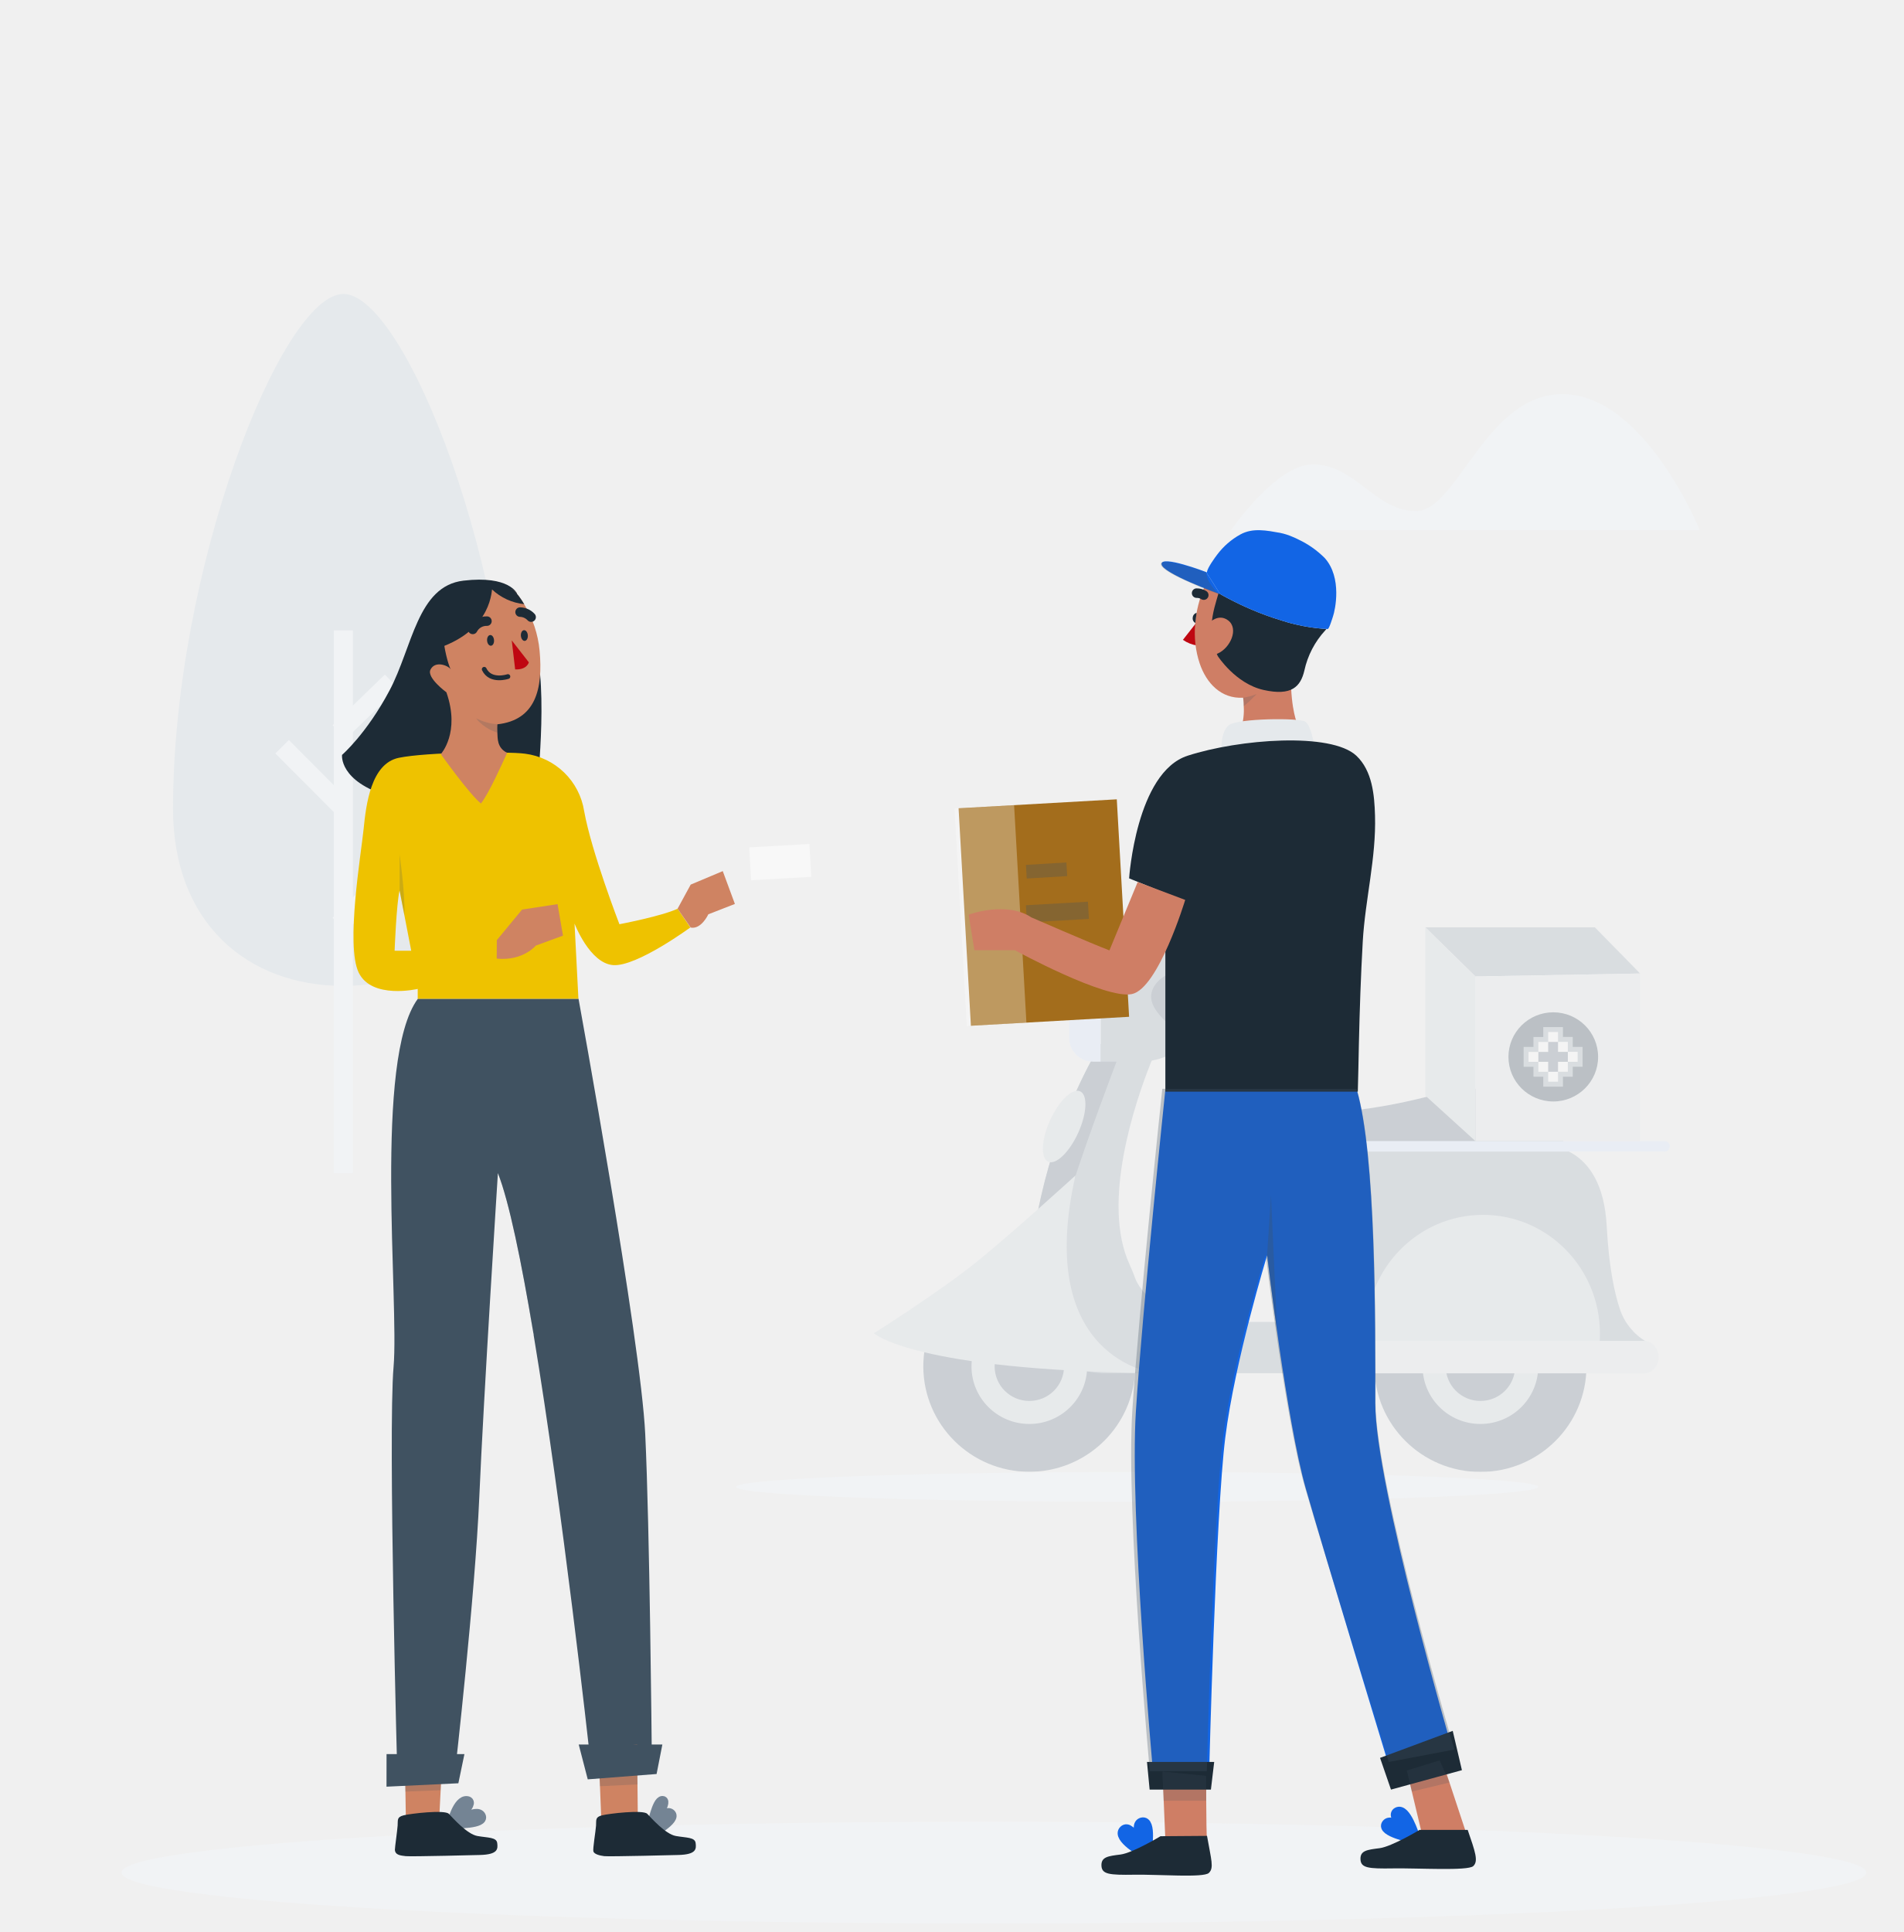
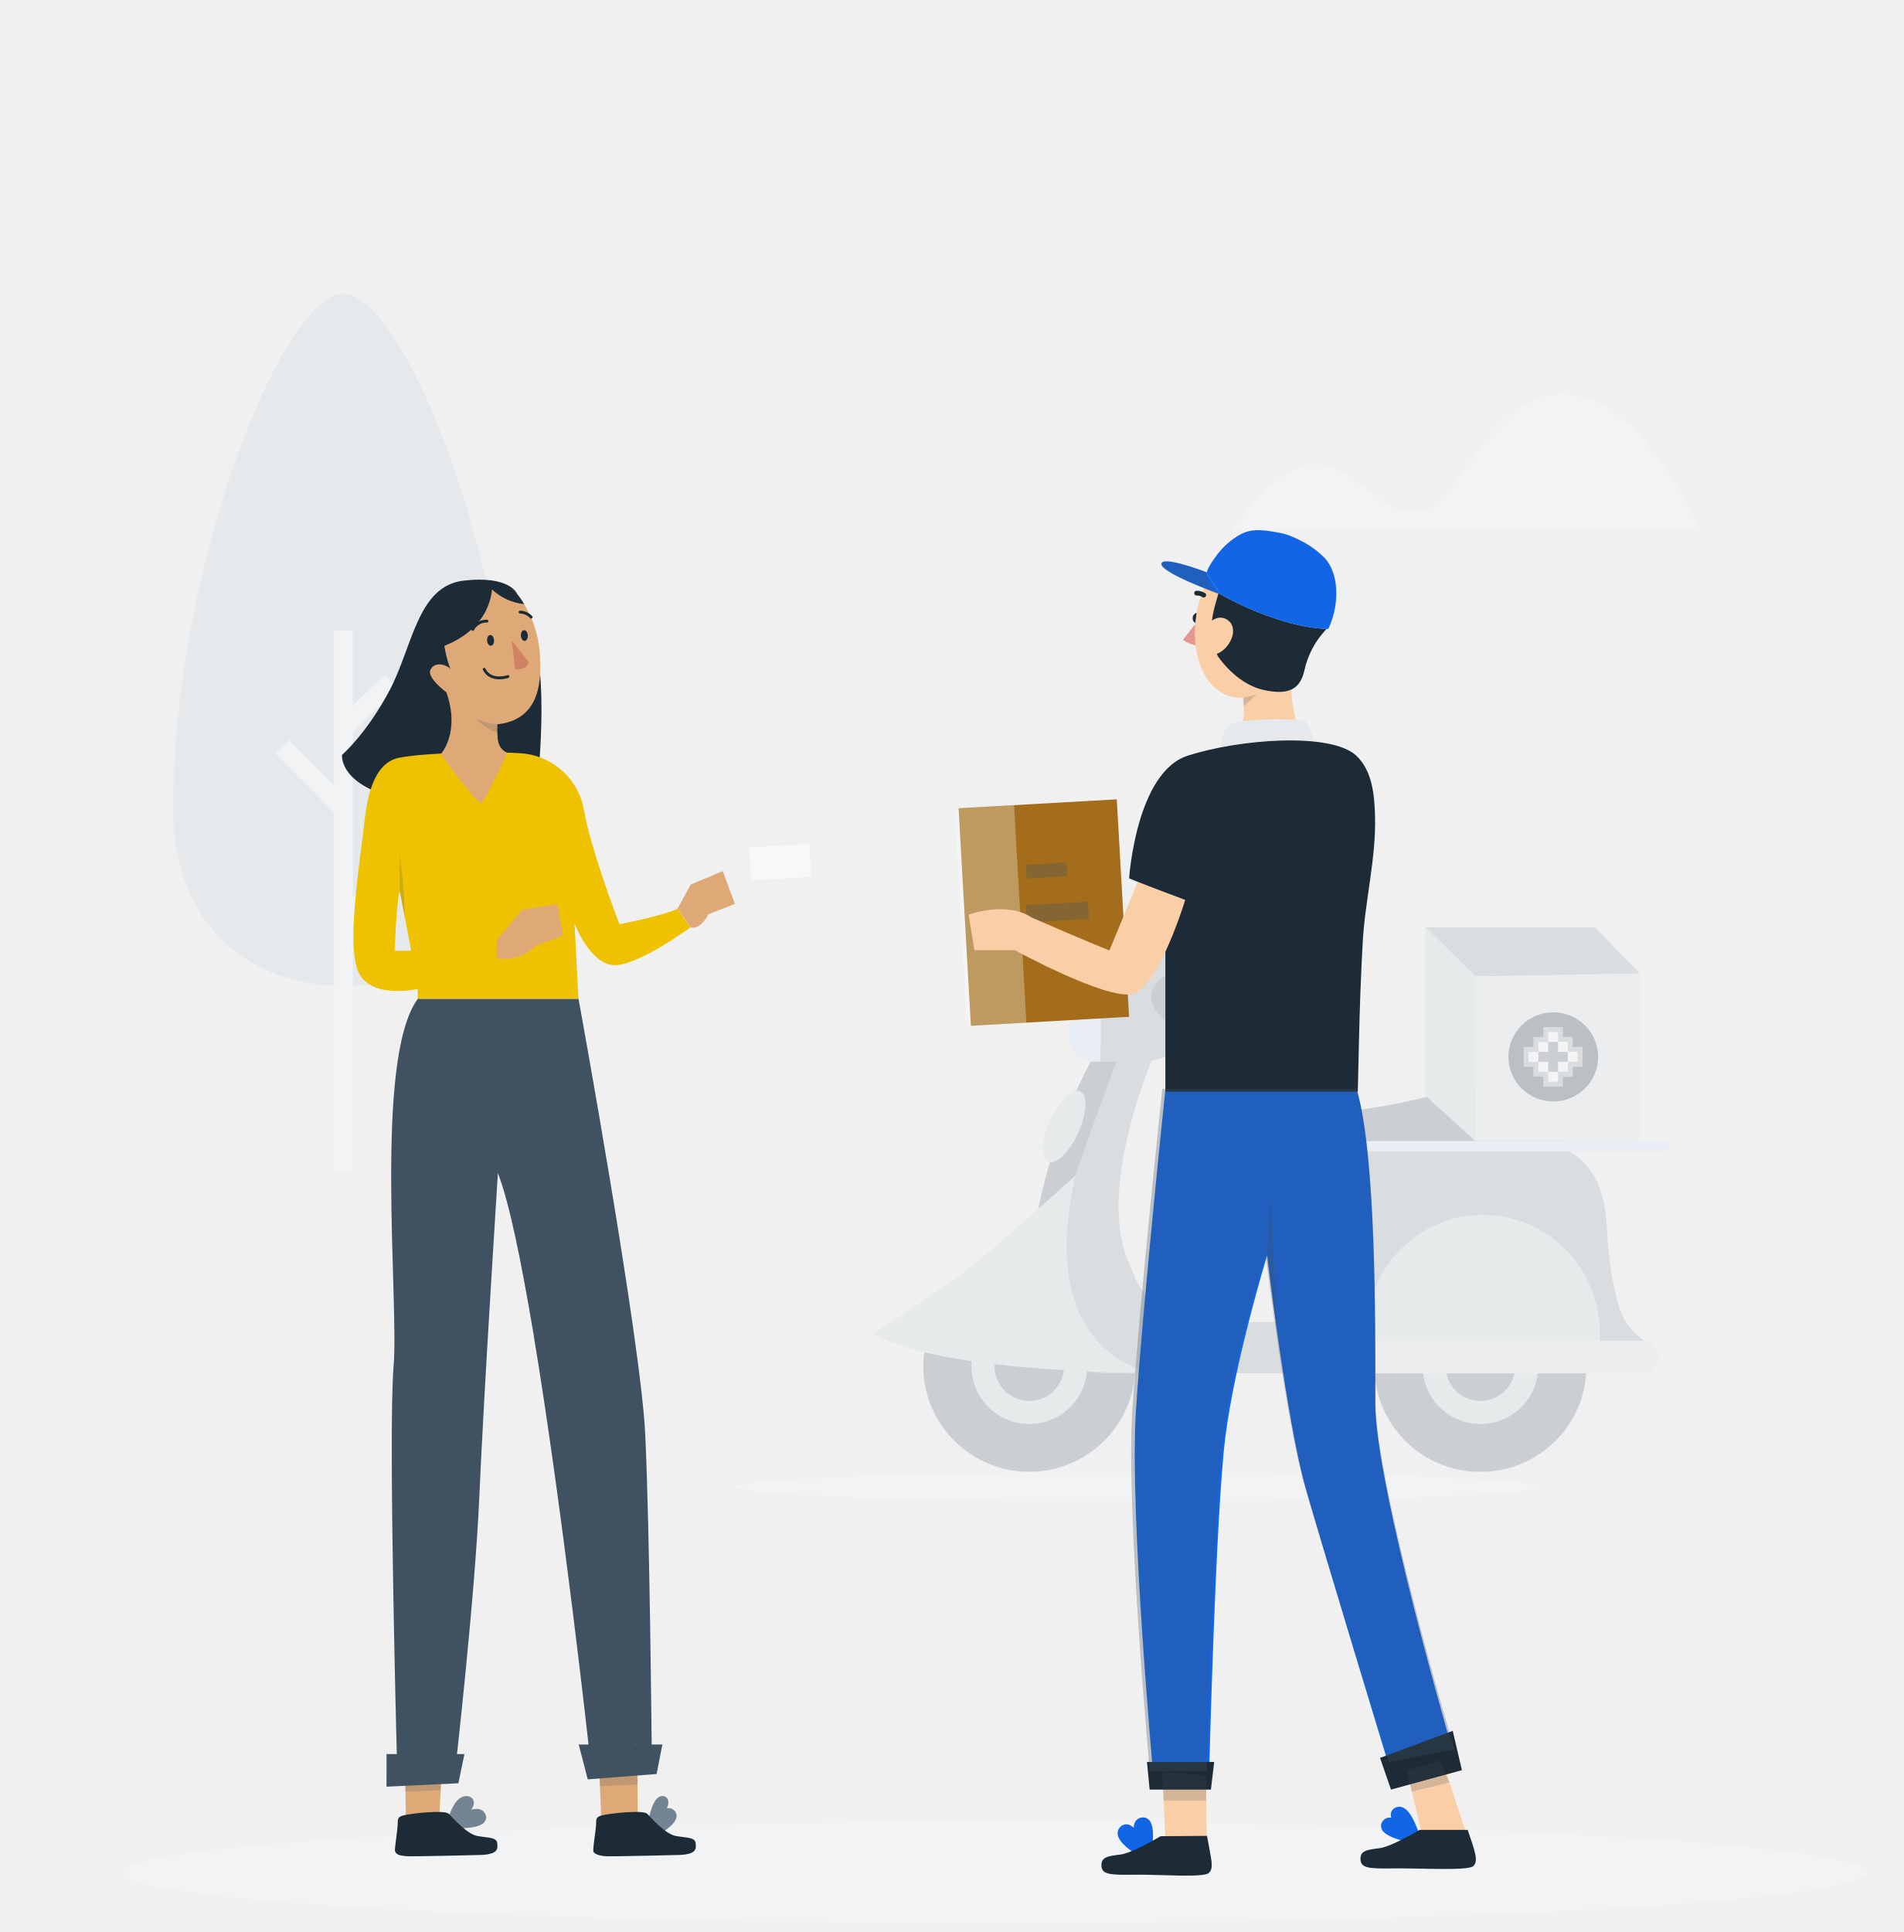
<svg xmlns="http://www.w3.org/2000/svg" width="200" height="203" viewBox="0 0 200 203" fill="none">
  <path d="M104.444 202.11C155.074 202.11 196.118 199.714 196.118 196.758C196.118 193.802 155.074 191.406 104.444 191.406C53.814 191.406 12.77 193.802 12.77 196.758C12.77 199.714 53.814 202.11 104.444 202.11Z" fill="#F1F3F5" />
  <path fill-rule="evenodd" clip-rule="evenodd" d="M53.986 84.995C53.986 96.932 46.211 103.592 36.084 103.592C25.957 103.592 18.182 96.932 18.182 84.995C18.182 59.862 29.608 30.888 36.084 30.888C42.56 30.888 53.986 59.862 53.986 84.995Z" fill="#E5E9EC" />
  <path fill-rule="evenodd" clip-rule="evenodd" d="M36.084 67.24V122.259V67.24Z" fill="#E5E9EC" />
  <path d="M36.084 67.24V122.259" stroke="#F1F3F5" stroke-width="2" stroke-linecap="square" />
  <path fill-rule="evenodd" clip-rule="evenodd" d="M36.364 96.434L42.657 90.118L36.364 96.434Z" fill="#E5E9EC" />
  <path d="M36.364 96.434L42.657 90.118" stroke="#F1F3F5" stroke-width="2" stroke-linecap="square" />
-   <path fill-rule="evenodd" clip-rule="evenodd" d="M35.525 84.363L30.35 79.17L35.525 84.363Z" fill="#E5E9EC" />
-   <path d="M35.525 84.363L30.35 79.17" stroke="#F1F3F5" stroke-width="2" stroke-linecap="square" />
-   <path fill-rule="evenodd" clip-rule="evenodd" d="M36.364 76.223L40.42 72.293L36.364 76.223Z" fill="#E5E9EC" />
-   <path d="M36.364 76.223L40.42 72.293" stroke="#F1F3F5" stroke-width="2" stroke-linecap="square" />
-   <path fill-rule="evenodd" clip-rule="evenodd" d="M178.613 55.7H129.371C129.371 55.7 134.01 48.911 137.824 48.804C142.375 48.678 144.425 53.7 148.796 53.7C153.167 53.7 156.094 41.415 164.186 41.415C172.825 41.415 178.613 55.7 178.613 55.7Z" fill="#F1F3F5" />
+   <path fill-rule="evenodd" clip-rule="evenodd" d="M35.524 84.363L30.35 79.17L35.524 84.363Z" fill="#E5E9EC" />
+   <path d="M35.524 84.363L30.35 79.17" stroke="#F1F3F5" stroke-width="2" stroke-linecap="square" />
+   <path fill-rule="evenodd" clip-rule="evenodd" d="M36.364 76.222L40.419 72.293L36.364 76.222Z" fill="#E5E9EC" />
+   <path d="M36.364 76.222L40.419 72.293" stroke="#F1F3F5" stroke-width="2" stroke-linecap="square" />
+   <path fill-rule="evenodd" clip-rule="evenodd" d="M178.613 55.7H129.371C129.371 55.7 134.01 48.911 137.823 48.804C142.375 48.678 144.425 53.7 148.796 53.7C153.167 53.7 156.094 41.415 164.186 41.415C172.824 41.415 178.613 55.7 178.613 55.7Z" fill="#F1F3F5" />
  <ellipse cx="119.497" cy="156.232" rx="42.138" ry="1.572" fill="#F1F3F5" />
  <g opacity="0.3" clip-path="url(#clip0)">
-     <path d="M97.023 143.573C97.037 149.701 102.033 154.646 108.178 154.646C113.944 154.633 118.752 150.238 119.252 144.514C119.265 144.339 119.279 144.151 119.279 143.976V143.963C119.279 143.828 119.292 143.694 119.292 143.56C119.292 137.432 114.309 132.473 108.151 132.473C101.993 132.473 97.023 137.445 97.023 143.573Z" fill="#748494" />
+     <path d="M97.023 143.573C97.037 149.701 102.033 154.646 108.178 154.646C113.945 154.633 118.752 150.238 119.252 144.514C119.265 144.339 119.279 144.151 119.279 143.976V143.963C119.279 143.828 119.292 143.694 119.292 143.56C119.292 137.432 114.309 132.473 108.151 132.473C101.993 132.473 97.023 137.445 97.023 143.573Z" fill="#748494" />
    <path d="M108.164 149.62C104.808 149.62 102.087 146.913 102.087 143.573C102.087 140.233 104.808 137.526 108.164 137.526C111.521 137.526 114.242 140.233 114.242 143.573C114.242 146.913 111.521 149.62 108.164 149.62Z" fill="#D5DCE1" />
-     <path d="M108.164 147.201C106.151 147.201 104.518 145.577 104.518 143.573C104.518 141.569 106.151 139.945 108.164 139.945C110.178 139.945 111.811 141.569 111.811 143.573C111.811 145.577 110.178 147.201 108.164 147.201Z" fill="#748494" />
-     <path d="M137.429 122.516L164.263 123.053V119.116C164.02 115.944 160.752 114.843 157.781 114.493C155.458 114.224 153.108 114.412 150.853 115.004C145.154 116.509 141.535 116.791 139.752 116.818C138.942 116.831 138.253 117.409 138.104 118.202C138.023 118.645 137.942 119.143 137.861 119.626C137.807 120.003 137.74 120.379 137.699 120.728C137.524 121.736 137.429 122.516 137.429 122.516Z" fill="#748494" />
-     <path d="M116.024 144.285H171.758C172.636 144.299 173.433 143.775 173.784 142.982C174.202 141.987 173.622 141.342 172.987 140.966C171.704 140.214 170.732 139.031 170.245 137.62C169.651 135.873 169.071 133.145 168.841 128.872C168.611 124.451 167.004 122.274 165.262 121.212C163.02 119.841 160.563 120.366 160.563 120.366L137.969 120.54C137.564 120.728 137.2 120.957 136.862 121.252C134.85 123.12 137.78 125.553 137.78 125.553C144.087 132.178 139.306 138.897 139.306 138.897H127.746C125.586 138.91 123.479 138.265 121.696 137.056C120.13 135.981 119.535 134.946 119.292 134.314C119.117 133.831 118.928 133.347 118.712 132.89C115.673 126.346 119.333 115.689 120.913 111.711C121.318 110.73 121.588 110.153 121.588 110.153L117.969 109.884L115.673 109.709H115.646C110.595 118.377 108.718 127.3 108.084 133.898C108.03 134.516 107.975 135.121 107.935 135.698C107.651 140.146 111.028 143.976 115.498 144.258C115.673 144.285 115.849 144.285 116.024 144.285Z" fill="#A5B2BD" />
+     <path d="M108.165 147.201C106.151 147.201 104.518 145.577 104.518 143.573C104.518 141.569 106.151 139.945 108.165 139.945C110.178 139.945 111.811 141.569 111.811 143.573C111.811 145.577 110.178 147.201 108.165 147.201Z" fill="#748494" />
+     <path d="M137.429 122.516L164.263 123.053V119.116C164.02 115.944 160.752 114.842 157.781 114.493C155.458 114.224 153.108 114.412 150.853 115.004C145.154 116.509 141.534 116.791 139.752 116.818C138.942 116.831 138.253 117.409 138.104 118.202C138.023 118.645 137.942 119.143 137.861 119.626C137.807 120.003 137.74 120.379 137.699 120.728C137.524 121.736 137.429 122.516 137.429 122.516Z" fill="#748494" />
+     <path d="M116.024 144.285H171.758C172.636 144.299 173.432 143.775 173.784 142.982C174.202 141.987 173.622 141.342 172.987 140.966C171.704 140.214 170.732 139.031 170.245 137.62C169.651 135.873 169.07 133.145 168.841 128.872C168.611 124.451 167.004 122.274 165.262 121.212C163.02 119.841 160.563 120.366 160.563 120.366L137.969 120.54C137.564 120.728 137.199 120.957 136.862 121.252C134.85 123.12 137.78 125.553 137.78 125.553C144.087 132.178 139.306 138.897 139.306 138.897H127.746C125.585 138.91 123.479 138.265 121.696 137.056C120.13 135.981 119.535 134.946 119.292 134.314C119.117 133.83 118.928 133.347 118.712 132.89C115.673 126.345 119.333 115.689 120.913 111.711C121.318 110.73 121.588 110.153 121.588 110.153L117.969 109.884L115.673 109.709H115.646C110.595 118.377 108.718 127.3 108.083 133.898C108.029 134.516 107.975 135.121 107.935 135.698C107.651 140.146 111.027 143.976 115.498 144.258C115.673 144.285 115.849 144.285 116.024 144.285Z" fill="#A5B2BD" />
    <path d="M174.918 119.895H136.632C136.322 119.895 136.079 120.137 136.079 120.446C136.079 120.755 136.322 120.997 136.632 120.997H174.918C175.229 120.997 175.472 120.755 175.472 120.446C175.472 120.137 175.229 119.895 174.918 119.895Z" fill="#DBE9FF" />
    <path d="M108.083 133.898C109.366 135.282 110.312 135.833 110.271 134.368C110.136 129.933 117.969 109.884 117.969 109.884L115.646 109.709C110.582 118.377 108.705 127.286 108.083 133.898Z" fill="#748494" />
-     <path d="M121.399 144.285C121.399 144.285 108.61 142.901 113.013 123.51C113.013 123.51 106.693 129.275 102.763 132.473C98.833 135.672 91.824 140.093 91.824 140.093C91.824 140.093 96.01 143.99 121.399 144.285Z" fill="#D5DCE1" />
+     <path d="M121.399 144.285C121.399 144.285 108.61 142.901 113.013 123.51C113.013 123.51 106.692 129.275 102.763 132.473C98.833 135.671 91.824 140.093 91.824 140.093C91.824 140.093 96.01 143.99 121.399 144.285Z" fill="#D5DCE1" />
    <path d="M155.566 154.66C149.413 154.66 144.424 149.696 144.424 143.573C144.424 137.45 149.413 132.487 155.566 132.487C161.719 132.487 166.707 137.45 166.707 143.573C166.707 149.696 161.719 154.66 155.566 154.66Z" fill="#748494" />
    <path d="M155.566 149.62C152.21 149.62 149.489 146.913 149.489 143.573C149.489 140.233 152.21 137.526 155.566 137.526C158.922 137.526 161.643 140.233 161.643 143.573C161.643 146.913 158.922 149.62 155.566 149.62Z" fill="#D5DCE1" />
    <path d="M155.566 147.201C153.552 147.201 151.92 145.577 151.92 143.573C151.92 141.569 153.552 139.945 155.566 139.945C157.58 139.945 159.212 141.569 159.212 143.573C159.212 145.577 157.58 147.201 155.566 147.201Z" fill="#748494" />
    <path d="M143.547 140.132C143.547 133.238 149.043 127.648 155.836 127.648C162.629 127.648 168.125 133.238 168.125 140.132C168.125 140.427 168.112 140.71 168.098 140.992H143.574C143.56 140.723 143.547 140.427 143.547 140.132Z" fill="#D5DCE1" />
    <path d="M172.784 140.885H141.197C140.36 140.885 139.684 141.651 139.684 142.592C139.684 143.533 140.36 144.299 141.197 144.299H172.784C173.622 144.299 174.297 143.533 174.297 142.592C174.297 141.651 173.622 140.885 172.784 140.885Z" fill="#E5E9EC" />
    <path d="M110.142 122.063C109.326 121.696 109.417 119.743 110.345 117.701C111.273 115.659 112.687 114.301 113.502 114.668C114.318 115.034 114.226 116.988 113.298 119.03C112.37 121.072 110.957 122.43 110.142 122.063Z" fill="#D5DCE1" />
    <path d="M115.66 111.55H119.778C123.398 111.55 126.328 108.863 126.328 105.53V104.979C126.328 101.66 123.398 98.959 119.778 98.959L115.66 99.335V111.55Z" fill="#A5B2BD" />
    <path d="M122.452 102.52C122.452 102.52 119.995 103.837 121.399 106.041C121.399 106.041 123.141 108.876 125.869 108.607L126.868 102.506C126.868 102.52 123.6 102.211 122.452 102.52Z" fill="#748494" />
    <path d="M115.66 99.335H114.863C113.472 99.335 112.351 100.45 112.351 101.834V109.051C112.351 110.435 113.472 111.55 114.863 111.55H115.66V99.335Z" fill="#DBE9FF" />
-     <path d="M127.152 108.997C125.638 108.997 124.411 107.517 124.411 105.691C124.411 103.865 125.638 102.385 127.152 102.385C128.666 102.385 129.893 103.865 129.893 105.691C129.893 107.517 128.666 108.997 127.152 108.997Z" fill="#D5DCE1" />
+     <path d="M127.152 108.997C125.638 108.997 124.411 107.517 124.411 105.691C124.411 103.865 125.638 102.385 127.152 102.385C128.666 102.385 129.894 103.865 129.894 105.691C129.894 107.517 128.666 108.997 127.152 108.997Z" fill="#D5DCE1" />
    <path d="M149.772 97.427L155.039 102.6L172.352 102.291L167.585 97.427H149.772Z" fill="#A5B2BD" />
    <path d="M149.772 115.111V97.427L155.039 102.6V119.895L149.772 115.111Z" fill="#D5DCE1" />
    <path d="M172.352 102.291V119.895H155.039V102.6L172.352 102.291Z" fill="#E5E9EC" />
    <g clip-path="url(#clip1)">
      <path d="M167.933 111.05C167.933 108.463 165.824 106.365 163.222 106.365C160.62 106.365 158.51 108.463 158.51 111.05C158.51 113.638 160.62 115.735 163.222 115.735C165.824 115.735 167.933 113.638 167.933 111.05Z" fill="#405261" />
-       <path fill-rule="evenodd" clip-rule="evenodd" d="M162.171 107.924L162.171 108.96L161.138 108.96L161.138 110.005L160.105 110.005L160.105 112.091L161.138 112.091L161.138 113.132L162.171 113.132L162.171 114.177L164.237 114.177L164.237 113.132L165.269 113.132L165.269 112.086L166.302 112.086L166.302 110.001L165.269 110.001L165.269 108.955L164.237 108.955L164.237 107.919L162.171 107.919L162.171 107.924Z" fill="#A5B2BD" />
+       <path fill-rule="evenodd" clip-rule="evenodd" d="M162.171 107.924L162.171 108.96L161.138 108.96L161.138 110.005L160.105 110.005L160.105 112.091L161.138 112.091L161.138 113.132L162.171 113.132L162.171 114.177L164.237 114.177L164.237 113.132L165.269 113.132L165.269 112.086L166.302 112.086L166.302 110L165.269 110L165.269 108.955L164.237 108.955L164.237 107.919L162.171 107.919L162.171 107.924Z" fill="#A5B2BD" />
      <path fill-rule="evenodd" clip-rule="evenodd" d="M162.687 108.437L162.687 109.482L161.654 109.482L161.654 110.528L160.621 110.528L160.621 111.568L161.654 111.568L161.654 112.613L162.687 112.613L162.687 113.654L163.72 113.654L163.72 112.609L164.753 112.609L164.753 111.564L165.781 111.564L165.781 110.519L164.753 110.519L164.753 109.473L163.72 109.473L163.72 108.437L162.687 108.437Z" fill="white" />
      <path fill-rule="evenodd" clip-rule="evenodd" d="M162.687 109.482L162.687 110.528L161.654 110.528L161.654 111.568L162.687 111.568L162.687 112.613L163.72 112.613L163.72 111.568L164.753 111.568L164.753 110.523L163.72 110.523L163.72 109.478L162.687 109.478L162.687 109.482Z" fill="#748494" />
    </g>
  </g>
-   <path d="M54.325 62.363C54.325 62.363 53.539 60.44 48.696 61.011C43.853 61.581 43.352 67.992 40.933 72.549C38.513 77.107 35.943 79.319 35.943 79.319C35.943 79.319 35.589 82.097 40.859 83.665C46.13 85.233 56.459 82.614 56.459 82.614C56.459 82.614 57.795 70.48 55.812 66.778C53.828 63.076 54.325 62.363 54.325 62.363Z" fill="#1D2B36" />
-   <path d="M68.483 183.564L61.921 183.972C61.921 183.972 59.139 158.686 56.076 140.276C56.076 140.215 56.076 140.146 56.048 140.076C54.793 132.562 53.494 126.228 52.321 123.259C52.321 123.259 50.814 146.83 50.366 157.293C49.918 167.757 47.828 186.065 47.828 186.065L41.764 186.965C41.764 186.965 40.762 150.52 41.356 143.636C41.951 136.753 39.242 111.256 43.91 104.942H60.793C60.793 104.942 67.33 140.761 67.803 150.691C68.275 160.621 68.483 183.564 68.483 183.564Z" fill="#405261" />
-   <path d="M46.403 186.147L46.305 188.102L46.077 192.627L42.68 193.132L42.603 188.248L42.574 186.371L46.403 186.147Z" fill="#CF8362" />
-   <path d="M67.025 191.104L63.224 192.163C63.224 192.163 63.135 189.878 63.045 187.682C62.988 186.269 62.931 184.892 62.895 184.188C62.895 183.915 62.87 183.748 62.862 183.711L66.96 183.304V184.591L66.988 187.499L67.025 191.104Z" fill="#CF8362" />
-   <path d="M47.446 191.625C47.446 191.625 48.077 189.096 49.075 189.222C50.073 189.348 47.446 191.625 47.446 191.625Z" stroke="#748494" stroke-miterlimit="10" />
+   <path d="M54.325 62.363C54.325 62.363 53.539 60.44 48.696 61.011C43.853 61.581 43.352 67.992 40.933 72.549C38.513 77.107 35.943 79.319 35.943 79.319C35.943 79.319 35.589 82.097 40.859 83.665C46.13 85.233 56.459 82.614 56.459 82.614C56.459 82.614 57.795 70.48 55.812 66.778C53.828 63.075 54.325 62.363 54.325 62.363Z" fill="#1D2B36" />
+   <path d="M68.483 183.564L61.921 183.972C61.921 183.972 59.139 158.686 56.076 140.276C56.076 140.215 56.076 140.146 56.048 140.076C54.793 132.562 53.494 126.228 52.321 123.259C52.321 123.259 50.814 146.83 50.366 157.293C49.918 167.757 47.828 186.065 47.828 186.065L41.764 186.965C41.764 186.965 40.762 150.52 41.356 143.636C41.951 136.753 39.242 111.256 43.91 104.942H60.793C60.793 104.942 67.33 140.761 67.802 150.691C68.275 160.621 68.483 183.564 68.483 183.564Z" fill="#405261" />
+   <path d="M46.403 186.147L46.305 188.102L46.077 192.627L42.68 193.132L42.603 188.248L42.574 186.371L46.403 186.147Z" fill="#DFA977" />
+   <path d="M67.025 191.104L63.224 192.163C63.224 192.163 63.135 189.878 63.045 187.682C62.988 186.269 62.931 184.892 62.895 184.187C62.895 183.915 62.87 183.748 62.862 183.711L66.959 183.304V184.591L66.988 187.499L67.025 191.104Z" fill="#DFA977" />
+   <path d="M47.445 191.625C47.445 191.625 48.077 189.096 49.075 189.222C50.072 189.348 47.445 191.625 47.445 191.625Z" stroke="#748494" stroke-miterlimit="10" />
  <path d="M47.731 191.625C47.731 191.625 50.105 189.951 50.545 190.81C50.985 191.67 47.731 191.625 47.731 191.625Z" stroke="#748494" stroke-miterlimit="10" />
  <path d="M68.483 191.882C68.483 191.882 69.012 189.206 69.611 189.206C70.21 189.206 68.483 191.882 68.483 191.882Z" stroke="#748494" stroke-miterlimit="10" />
-   <path d="M68.356 192.712C68.356 192.712 69.749 189.971 70.479 190.562C71.208 191.152 68.356 192.712 68.356 192.712Z" stroke="#748494" stroke-miterlimit="10" />
+   <path d="M68.356 192.712C68.356 192.712 69.749 189.971 70.478 190.562C71.208 191.152 68.356 192.712 68.356 192.712Z" stroke="#748494" stroke-miterlimit="10" />
  <path d="M50.411 194.908C50.411 194.908 43.169 195.095 42.643 195.03C42.118 194.965 41.535 194.936 41.495 194.366C41.495 194.089 41.743 192.407 41.784 191.82C41.825 191.234 41.678 190.928 42.415 190.741C43.153 190.554 46.733 190.138 47.164 190.582C47.596 191.026 49.071 192.716 50.162 192.912C51.254 193.107 52.17 193.03 52.248 193.649C52.325 194.268 52.349 194.863 50.411 194.908Z" fill="#1D2B36" />
-   <path d="M71.261 194.908C71.261 194.908 64.023 195.095 63.493 195.03C62.964 194.965 62.443 194.806 62.357 194.541C62.271 194.276 62.597 192.407 62.634 191.82C62.671 191.234 62.528 190.928 63.265 190.741C64.002 190.554 67.583 190.138 68.014 190.582C68.446 191.026 69.921 192.716 71.016 192.912C72.112 193.107 73.02 193.03 73.098 193.649C73.175 194.268 73.199 194.863 71.261 194.908Z" fill="#1D2B36" />
+   <path d="M71.261 194.908C71.261 194.908 64.023 195.095 63.493 195.03C62.964 194.965 62.442 194.806 62.357 194.541C62.271 194.276 62.597 192.407 62.634 191.82C62.67 191.234 62.528 190.928 63.265 190.741C64.002 190.554 67.583 190.138 68.014 190.582C68.446 191.026 69.921 192.716 71.016 192.912C72.112 193.107 73.02 193.03 73.097 193.649C73.175 194.268 73.199 194.863 71.261 194.908Z" fill="#1D2B36" />
  <path opacity="0.3" d="M56.048 140.072C54.793 132.558 53.494 126.224 52.321 123.255L53.099 118.986C53.099 118.986 55.115 134.219 56.048 140.072Z" fill="#405261" />
-   <path opacity="0.2" d="M46.395 186.147L46.297 188.102C45.344 188.138 43.446 188.208 42.594 188.248L42.566 186.371L46.395 186.147Z" fill="#405261" />
+   <path opacity="0.2" d="M46.395 186.147L46.297 188.102C45.344 188.138 43.446 188.208 42.595 188.248L42.566 186.371L46.395 186.147Z" fill="#405261" />
  <path opacity="0.2" d="M66.996 187.495L63.045 187.682C62.988 186.269 62.931 184.892 62.895 184.188L66.968 184.595L66.996 187.495Z" fill="#405261" />
  <path d="M69.603 183.3L68.996 186.399L61.762 186.961L60.813 183.3H69.603Z" fill="#405261" />
  <path d="M48.802 184.31L48.166 187.373L40.615 187.731L40.619 184.31H48.802Z" fill="#405261" />
  <path d="M71.2 95.481C69.57 96.259 65.09 97.11 65.09 97.11C65.09 97.11 62.157 89.53 61.383 85.221C61.141 83.68 60.405 82.26 59.286 81.173C58.168 80.086 56.727 79.391 55.18 79.193C53.201 78.936 44.843 79.022 41.91 79.624C38.978 80.227 38.468 84.532 38.208 87.119C37.947 89.705 36.314 99.338 37.691 102.189C39.067 105.04 43.894 103.908 43.894 103.908V104.942H60.781L60.373 97.041C60.373 97.041 61.97 101.236 64.446 101.407C66.923 101.578 72.544 97.448 72.544 97.448L71.2 95.481ZM41.466 99.9C41.466 99.9 41.654 94.98 41.988 93.562L42.497 96.189L43.214 99.9H41.466Z" fill="#EEC200" />
-   <path d="M52.207 98.784L54.862 95.57L58.589 95L59.16 98.311L56.309 99.354C56.309 99.354 54.936 101.008 52.195 100.723L52.207 98.784Z" fill="#CF8362" />
-   <path d="M71.2 95.481L72.58 92.947L75.949 91.53L77.224 94.98L74.433 96.067C74.433 96.067 73.704 97.672 72.58 97.464L71.2 95.481Z" fill="#CF8362" />
-   <path d="M52.264 76.105C52.246 76.398 52.246 76.692 52.264 76.985C52.305 77.543 52.199 78.565 53.294 79.103C52.728 80.325 51.364 83.388 50.537 84.427C49.278 83.396 46.321 79.237 46.321 79.237C46.321 79.237 48.399 76.985 46.908 72.741C46.908 72.741 44.814 71.209 45.234 70.366C45.715 69.385 47.079 69.914 47.368 70.33C47.063 69.882 45.641 64.966 47.368 63.157C48.443 62.029 49.519 62.017 51.523 61.935H51.69C52.973 61.89 53.926 61.935 53.926 61.935C54.361 62.404 54.745 62.919 55.07 63.471C55.979 64.954 56.536 66.626 56.7 68.358C57.078 72.395 56.284 75.665 52.264 76.105Z" fill="#CF8362" />
-   <path d="M53.372 71.087C53.372 71.087 51.547 71.706 50.883 70.322" stroke="#1D2B36" stroke-width="0.5" stroke-linecap="round" stroke-linejoin="round" />
-   <path d="M51.168 65.263C50.863 65.254 50.562 65.331 50.298 65.485C50.034 65.639 49.819 65.864 49.678 66.134" stroke="#1D2B36" stroke-linecap="round" stroke-linejoin="round" />
-   <path d="M55.812 64.843C55.664 64.681 55.485 64.551 55.285 64.46C55.086 64.369 54.87 64.319 54.651 64.314" stroke="#1D2B36" stroke-linecap="round" stroke-linejoin="round" />
-   <path d="M54.133 70.338L53.775 67.287L55.571 69.592C55.571 69.592 55.396 70.387 54.133 70.338Z" fill="#BF0711" />
-   <path d="M51.185 67.311C51.205 67.621 51.388 67.861 51.592 67.849C51.795 67.837 51.938 67.572 51.914 67.259C51.889 66.945 51.714 66.709 51.506 66.725C51.299 66.741 51.16 67.014 51.185 67.311Z" fill="#1D2B36" />
+   <path d="M52.207 98.784L54.862 95.57L58.589 95L59.16 98.311L56.309 99.354C56.309 99.354 54.936 101.008 52.195 100.723L52.207 98.784Z" fill="#DFA977" />
+   <path d="M71.2 95.481L72.58 92.947L75.949 91.53L77.224 94.98L74.433 96.067C74.433 96.067 73.704 97.672 72.58 97.464L71.2 95.481Z" fill="#DFA977" />
+   <path d="M52.264 76.105C52.246 76.398 52.246 76.692 52.264 76.985C52.305 77.543 52.199 78.565 53.294 79.103C52.728 80.325 51.364 83.388 50.537 84.426C49.278 83.396 46.321 79.237 46.321 79.237C46.321 79.237 48.398 76.985 46.908 72.741C46.908 72.741 44.814 71.209 45.234 70.366C45.714 69.385 47.079 69.914 47.368 70.33C47.063 69.882 45.641 64.965 47.368 63.157C48.443 62.029 49.519 62.017 51.523 61.935H51.69C52.973 61.89 53.926 61.935 53.926 61.935C54.361 62.404 54.745 62.919 55.07 63.471C55.979 64.954 56.536 66.626 56.699 68.358C57.078 72.395 56.284 75.665 52.264 76.105Z" fill="#DFA977" />
+   <path d="M53.372 71.087C53.372 71.087 51.547 71.706 50.883 70.322" stroke="#1D2B36" stroke-width="0.3" stroke-linecap="round" stroke-linejoin="round" />
+   <path d="M51.168 65.263C50.863 65.254 50.562 65.331 50.298 65.485C50.034 65.639 49.819 65.864 49.678 66.134" stroke="#1D2B36" stroke-width="0.3" stroke-linecap="round" stroke-linejoin="round" />
+   <path d="M55.812 64.843C55.664 64.681 55.485 64.551 55.285 64.46C55.086 64.369 54.87 64.319 54.651 64.314" stroke="#1D2B36" stroke-width="0.3" stroke-linecap="round" stroke-linejoin="round" />
+   <path d="M54.133 70.338L53.775 67.287L55.571 69.592C55.571 69.592 55.396 70.387 54.133 70.338Z" fill="#CF8362" />
+   <path d="M51.185 67.311C51.205 67.621 51.388 67.861 51.592 67.849C51.795 67.837 51.938 67.572 51.914 67.258C51.889 66.945 51.714 66.709 51.506 66.725C51.299 66.741 51.16 67.014 51.185 67.311Z" fill="#1D2B36" />
  <path d="M54.736 66.802C54.761 67.116 54.94 67.356 55.144 67.34C55.347 67.324 55.49 67.063 55.465 66.749C55.441 66.436 55.262 66.2 55.058 66.216C54.854 66.232 54.716 66.493 54.736 66.802Z" fill="#1D2B36" />
-   <path d="M46.13 68.073C46.13 68.073 44.049 65.283 45.767 63.475C46.843 62.346 49.735 61.609 51.734 61.524C51.69 61.996 51.734 66.134 46.13 68.073Z" fill="#1D2B36" />
+   <path d="M46.13 68.073C46.13 68.073 44.048 65.283 45.767 63.475C46.843 62.346 49.734 61.609 51.734 61.524C51.69 61.996 51.734 66.134 46.13 68.073Z" fill="#1D2B36" />
  <path d="M55.103 63.483C53.824 63.354 52.624 62.805 51.69 61.923L51.531 61.756C52.333 61.723 53.136 61.78 53.926 61.927C54.361 62.396 54.745 62.911 55.07 63.462L55.103 63.483Z" fill="#1D2B36" />
  <path opacity="0.2" d="M52.276 76.985C51.391 76.716 50.606 76.19 50.02 75.474C50.721 75.824 51.483 76.038 52.264 76.105C52.25 76.398 52.254 76.692 52.276 76.985Z" fill="#405261" />
  <path opacity="0.2" d="M42.501 96.189L41.992 93.562V89.791C41.992 89.791 42.578 93.77 42.501 96.189Z" fill="#405261" />
-   <path d="M117.355 83.987L100.73 84.928L102.024 107.778L118.648 106.837L117.355 83.987Z" fill="#A36D1C" />
-   <path opacity="0.3" d="M106.564 84.6L100.306 84.954L101.6 107.804L107.858 107.45L106.564 84.6Z" fill="white" />
+   <path d="M117.355 83.987L100.73 84.928L102.023 107.778L118.648 106.837L117.355 83.987Z" fill="#A36D1C" />
+   <path opacity="0.3" d="M106.564 84.6L100.306 84.954L101.6 107.804L107.857 107.45L106.564 84.6Z" fill="white" />
  <path opacity="0.3" d="M112.059 90.62L107.806 90.875L107.892 92.31L112.145 92.055L112.059 90.62Z" fill="#405261" />
  <path opacity="0.5" d="M85.056 88.677L78.728 89.035L78.924 92.492L85.251 92.134L85.056 88.677Z" fill="white" />
  <path opacity="0.3" d="M114.323 94.745L107.806 95.114L107.908 96.923L114.425 96.554L114.323 94.745Z" fill="#405261" />
-   <path d="M125.933 65.153L124.304 67.23C124.755 67.545 125.274 67.75 125.819 67.829L125.933 65.153Z" fill="#BF0711" />
-   <path d="M154.053 192.55L149.321 192.281L148.359 188.244L147.834 186.033L147.638 185.218L151.28 184.97L151.54 184.949L152.314 187.291L154.053 192.55Z" fill="#CF7E65" />
-   <path d="M126.837 193.213C126.927 193.535 122.442 192.961 122.442 192.961L122.284 189.193L122.161 186.285V186.126H122.198L126.752 186.578C126.752 186.578 126.752 187.8 126.752 189.189C126.76 190.973 126.784 193.038 126.837 193.213Z" fill="#CF7E65" />
-   <path d="M136.336 76.077C136.336 76.077 129.941 77.808 130.413 76.553C130.651 75.794 130.747 74.997 130.694 74.203C130.694 73.682 130.629 73.311 130.629 73.311C128.316 73.445 126.76 71.772 126.067 69.711C125.175 67.067 125.501 64.114 126.585 61.605C126.67 61.402 126.915 60.538 127.131 60.432L129.64 59.275C129.64 59.275 132.083 60.876 133.354 61.87C134.625 62.864 135.647 67.483 135.647 71.075C135.647 74.668 136.336 76.077 136.336 76.077Z" fill="#CF7E65" />
+   <path d="M125.933 65.153L124.304 67.23C124.755 67.545 125.274 67.75 125.819 67.829L125.933 65.153Z" fill="#E5978F" />
+   <path d="M154.053 192.549L149.32 192.281L148.359 188.244L147.834 186.033L147.638 185.218L151.28 184.97L151.54 184.949L152.314 187.291L154.053 192.549Z" fill="#FACEA6" />
+   <path d="M126.837 193.213C126.927 193.535 122.442 192.961 122.442 192.961L122.284 189.193L122.161 186.285V186.126H122.198L126.752 186.578C126.752 186.578 126.752 187.8 126.752 189.189C126.76 190.973 126.784 193.038 126.837 193.213Z" fill="#FACEA6" />
+   <path d="M136.336 76.077C136.336 76.077 129.941 77.808 130.413 76.553C130.651 75.794 130.747 74.997 130.694 74.203C130.694 73.682 130.629 73.311 130.629 73.311C128.316 73.445 126.76 71.772 126.067 69.71C125.175 67.067 125.501 64.114 126.585 61.605C126.67 61.401 126.915 60.538 127.131 60.432L129.64 59.275C129.64 59.275 132.083 60.876 133.354 61.87C134.625 62.864 135.647 67.483 135.647 71.075C135.647 74.667 136.336 76.077 136.336 76.077Z" fill="#FACEA6" />
  <path d="M125.742 64.391C125.629 64.422 125.528 64.488 125.455 64.579C125.382 64.671 125.34 64.783 125.334 64.9C125.318 65.009 125.334 65.12 125.382 65.219C125.43 65.318 125.507 65.4 125.603 65.454L125.742 64.391Z" fill="#1D2B36" />
-   <path d="M125.742 62.322C126.008 62.316 126.27 62.388 126.495 62.53" stroke="#1D2B36" stroke-linecap="round" stroke-linejoin="round" />
-   <path d="M127.966 68.933C127.966 68.933 129.823 71.833 132.78 72.496C135.737 73.16 136.67 72.134 137.065 70.46C137.407 68.882 138.165 67.423 139.26 66.236C140.282 65.181 139.667 62.318 138.368 59.964C138.368 59.964 139.761 58.795 137.517 57.671C135.273 56.547 134.446 58.416 132.499 57.324C130.552 56.233 133.151 55.87 131.314 59.275C129.477 62.681 128.462 60.204 128.19 61.719C127.917 63.234 126.495 65.866 127.966 68.933Z" fill="#1D2B36" />
-   <path d="M128.19 62.424C128.006 62.363 122.117 60.233 122.06 59.267C122.003 58.302 126.625 60.057 126.801 60.127L127.994 62.013L128.19 62.424Z" fill="#1265E5" />
-   <path d="M140.075 64.758C140.018 64.933 139.667 66.094 139.517 66.094L139.024 66.065C138.565 66.027 138.109 65.974 137.655 65.906C137.154 65.829 136.661 65.731 136.177 65.617H136.156C135.664 65.499 135.179 65.369 134.706 65.21C133.547 64.86 132.408 64.442 131.297 63.959C130.67 63.687 130.116 63.422 129.668 63.194C128.752 62.737 128.206 62.416 128.206 62.416L128.124 62.281L127.79 61.756L127.078 60.628L126.833 60.249V60.22C126.822 60.186 126.822 60.149 126.833 60.114C126.858 59.683 127.742 58.485 127.9 58.282C128.555 57.407 129.388 56.682 130.344 56.156C131.656 55.431 133.134 55.748 134.527 55.992C134.988 56.088 135.437 56.233 135.867 56.424L136.14 56.542L136.193 56.567C136.242 56.595 136.295 56.616 136.344 56.64L136.433 56.685C137.468 57.17 138.41 57.833 139.215 58.644C141.048 60.701 140.303 64.094 140.075 64.758Z" fill="#DBE9FF" />
+   <path d="M125.742 62.322C126.008 62.316 126.27 62.388 126.495 62.53" stroke="#1D2B36" stroke-width="0.5" stroke-linecap="round" stroke-linejoin="round" />
+   <path d="M127.966 68.933C127.966 68.933 129.823 71.833 132.78 72.496C135.737 73.16 136.67 72.134 137.065 70.46C137.407 68.882 138.165 67.423 139.26 66.236C140.282 65.181 139.667 62.318 138.368 59.964C138.368 59.964 139.761 58.795 137.517 57.671C135.273 56.546 134.446 58.416 132.499 57.324C130.552 56.233 133.151 55.87 131.314 59.275C129.477 62.68 128.462 60.204 128.19 61.719C127.917 63.234 126.495 65.865 127.966 68.933Z" fill="#1D2B36" />
+   <path d="M128.19 62.424C128.006 62.363 122.117 60.233 122.06 59.267C122.003 58.302 126.625 60.057 126.801 60.127L127.994 62.012L128.19 62.424Z" fill="#1265E5" />
+   <path d="M140.075 64.758C140.018 64.933 139.667 66.094 139.517 66.094L139.024 66.065C138.565 66.027 138.109 65.974 137.655 65.906C137.154 65.829 136.661 65.731 136.177 65.617H136.156C135.664 65.499 135.179 65.369 134.706 65.21C133.547 64.86 132.408 64.442 131.297 63.959C130.67 63.687 130.116 63.422 129.668 63.194C128.752 62.737 128.206 62.416 128.206 62.416L128.124 62.281L127.79 61.756L127.078 60.628L126.833 60.249V60.22C126.822 60.186 126.822 60.149 126.833 60.114C126.858 59.683 127.741 58.485 127.9 58.282C128.555 57.407 129.388 56.682 130.344 56.155C131.656 55.43 133.134 55.748 134.527 55.992C134.988 56.088 135.437 56.233 135.867 56.424L136.14 56.542L136.193 56.567C136.242 56.595 136.295 56.616 136.344 56.64L136.433 56.685C137.468 57.17 138.41 57.833 139.215 58.644C141.048 60.701 140.303 64.094 140.075 64.758Z" fill="#DBE9FF" />
  <path d="M138.083 78.264C138.083 78.264 137.79 76.227 137.15 75.82C136.511 75.413 130.157 75.474 129.167 76.17C128.177 76.867 128.352 79.144 128.352 79.144L138.083 78.264Z" fill="#E5E9EC" />
-   <path d="M126.805 65.715C126.805 65.715 127.888 64.314 129.049 65.181C130.21 66.049 129.289 68.106 127.925 68.684C127.925 68.684 126.161 69.258 125.933 67.462C125.705 65.666 126.805 65.715 126.805 65.715Z" fill="#CF7E65" />
+   <path d="M126.805 65.715C126.805 65.715 127.888 64.314 129.049 65.181C130.21 66.049 129.289 68.106 127.925 68.684C127.925 68.684 126.161 69.258 125.933 67.462C125.705 65.666 126.805 65.715 126.805 65.715Z" fill="#FACEA6" />
  <path d="M122.459 114.477C122.459 114.477 120.035 137.665 119.359 148.328C118.683 158.992 121.168 186.261 121.168 186.261H127.061C127.061 186.261 127.737 159.171 128.756 151.045C129.774 142.919 133.155 131.902 133.155 131.902C133.155 131.902 135.191 149.339 137.228 156.45C139.264 163.562 145.879 185.287 145.879 185.287L152.664 183.984C152.664 183.984 144.518 156.112 144.518 147.477C144.518 138.842 144.596 121.41 142.567 114.486L122.459 114.477Z" fill="#1265E5" />
  <path opacity="0.3" d="M134.205 139.966C133.558 135.441 133.151 131.914 133.151 131.914L133.558 125.585L134.205 139.966Z" fill="#405261" />
  <path d="M120.528 185.128H127.591L127.245 188.037H120.805L120.528 185.128Z" fill="#1D2B36" />
  <path d="M145.019 184.705L152.656 181.866L153.622 185.996L146.168 188.037L145.019 184.705Z" fill="#1D2B36" />
  <path opacity="0.2" d="M151.28 184.97L147.834 186.033L148.359 188.244L152.314 187.291L151.28 184.97Z" fill="#405261" />
  <path opacity="0.2" d="M126.752 189.206H122.271L122.149 186.297L122.178 186.143L126.731 186.595C126.731 186.595 126.744 187.8 126.752 189.206Z" fill="#405261" />
  <path d="M120.117 194.659C120.145 194.737 117.298 193.079 118.08 192.305C118.862 191.531 120.117 194.659 120.117 194.659Z" stroke="#1265E5" stroke-miterlimit="10" />
  <path d="M120.524 194.541C120.504 194.623 118.936 191.727 120.003 191.47C121.07 191.214 120.524 194.541 120.524 194.541Z" stroke="#1265E5" stroke-miterlimit="10" />
  <path d="M148.665 192.9C148.665 192.9 147.732 189.898 146.828 190.391C145.924 190.884 148.665 192.9 148.665 192.9Z" stroke="#1265E5" stroke-miterlimit="10" />
  <path d="M148.412 193.16C148.412 193.16 146.306 190.835 145.691 191.649C145.076 192.464 148.412 193.16 148.412 193.16Z" stroke="#1265E5" stroke-miterlimit="10" />
-   <path d="M154.229 192.273H149.17C149.17 192.273 146.245 194.032 144.962 194.195C143.679 194.358 142.926 194.435 142.962 195.356C142.999 196.276 143.777 196.358 146.404 196.317C149.031 196.276 154.245 196.598 154.811 196.077C155.377 195.555 155.019 194.574 154.229 192.273Z" fill="#1D2B36" />
-   <path d="M126.837 192.9L121.95 192.936C121.95 192.936 119.025 194.696 117.746 194.859C116.467 195.022 115.71 195.099 115.742 196.02C115.775 196.94 116.557 197.022 119.188 196.981C121.819 196.94 126.458 197.319 127.025 196.798C127.591 196.276 127.277 195.421 126.837 192.9Z" fill="#1D2B36" />
+   <path d="M154.229 192.272H149.17C149.17 192.272 146.245 194.032 144.962 194.195C143.679 194.358 142.926 194.435 142.962 195.356C142.999 196.276 143.777 196.358 146.404 196.317C149.031 196.276 154.245 196.598 154.811 196.077C155.377 195.555 155.019 194.574 154.229 192.272Z" fill="#1D2B36" />
+   <path d="M126.837 192.9L121.95 192.936C121.95 192.936 119.025 194.696 117.746 194.859C116.467 195.022 115.71 195.099 115.742 196.02C115.775 196.94 116.557 197.022 119.188 196.981C121.819 196.94 126.459 197.319 127.025 196.798C127.591 196.276 127.277 195.421 126.837 192.9Z" fill="#1D2B36" />
  <path opacity="0.3" d="M126.732 60.155C126.858 60.802 126.988 61.299 128.06 62.428C126.699 61.922 122.04 60.122 121.991 59.295C121.942 58.468 125.559 59.711 126.732 60.155Z" fill="#405261" />
  <path opacity="0.3" d="M126.801 60.228C126.789 60.194 126.789 60.157 126.801 60.123C126.801 60.123 126.801 60.167 126.801 60.253V60.228Z" fill="#405261" />
-   <path opacity="0.3" d="M128.19 62.424L128.063 62.375C128.07 62.358 128.078 62.342 128.088 62.326L128.19 62.424Z" fill="#405261" />
-   <path d="M140.075 64.758C140.018 64.933 139.667 66.094 139.517 66.094L139.024 66.065C138.565 66.027 138.109 65.974 137.655 65.906C137.154 65.829 136.661 65.731 136.177 65.617H136.156C135.664 65.499 135.179 65.369 134.706 65.21C133.547 64.86 132.408 64.442 131.297 63.959C130.67 63.687 130.116 63.422 129.668 63.194C128.752 62.737 128.206 62.416 128.206 62.416L128.124 62.281L127.79 61.756L127.078 60.628L126.833 60.249V60.22C126.822 60.186 126.822 60.149 126.833 60.114C126.858 59.683 127.742 58.485 127.9 58.282C128.555 57.407 129.388 56.682 130.344 56.156C131.656 55.431 133.134 55.748 134.527 55.992C134.988 56.088 135.437 56.233 135.867 56.424L136.14 56.542L136.193 56.567C136.242 56.595 136.295 56.616 136.344 56.64L136.433 56.685C137.468 57.17 138.41 57.833 139.215 58.644C141.048 60.701 140.303 64.094 140.075 64.758Z" fill="#1265E5" />
+   <path opacity="0.3" d="M128.189 62.424L128.063 62.375C128.07 62.358 128.078 62.342 128.088 62.326L128.189 62.424Z" fill="#405261" />
+   <path d="M140.075 64.758C140.018 64.933 139.667 66.094 139.517 66.094L139.024 66.065C138.565 66.027 138.109 65.974 137.655 65.906C137.154 65.829 136.661 65.731 136.177 65.617H136.156C135.664 65.499 135.179 65.369 134.706 65.21C133.547 64.86 132.408 64.442 131.297 63.959C130.67 63.687 130.116 63.422 129.668 63.194C128.752 62.737 128.206 62.416 128.206 62.416L128.124 62.281L127.79 61.756L127.078 60.628L126.833 60.249V60.22C126.822 60.186 126.822 60.149 126.833 60.114C126.858 59.683 127.741 58.485 127.9 58.282C128.555 57.407 129.388 56.682 130.344 56.155C131.656 55.43 133.134 55.748 134.527 55.992C134.988 56.088 135.437 56.233 135.867 56.424L136.14 56.542L136.193 56.567C136.242 56.595 136.295 56.616 136.344 56.64L136.433 56.685C137.468 57.17 138.41 57.833 139.215 58.644C141.048 60.701 140.303 64.094 140.075 64.758Z" fill="#1265E5" />
  <path opacity="0.2" d="M132.063 72.92C131.629 73.371 131.173 73.799 130.694 74.203C130.694 73.682 130.629 73.311 130.629 73.311C131.121 73.236 131.602 73.105 132.063 72.92Z" fill="#405261" />
-   <path d="M122.459 114.705V93.843L118.65 92.291C118.65 92.291 119.38 81.16 124.801 79.404C130.222 77.649 139.871 76.912 142.527 79.404C144.205 80.989 144.429 83.53 144.49 85.71C144.62 90.149 143.459 94.491 143.203 98.906C142.999 102.499 142.877 106.091 142.795 109.687C142.795 109.964 142.69 114.705 142.681 114.705H122.459Z" fill="#1D2B36" />
-   <path d="M124.544 94.556C124.544 94.556 121.726 103.867 118.94 104.45C116.154 105.032 106.639 99.839 106.639 99.839H102.391L101.788 96.104C101.788 96.104 105.743 94.638 108.378 96.393C108.378 96.393 114.533 99.077 116.581 99.859L119.551 92.674L124.544 94.556Z" fill="#CF7E65" />
+   <path d="M122.459 114.705V93.843L118.65 92.291C118.65 92.291 119.379 81.16 124.801 79.404C130.222 77.649 139.871 76.912 142.527 79.404C144.205 80.989 144.429 83.53 144.49 85.709C144.62 90.149 143.459 94.491 143.203 98.906C142.999 102.498 142.877 106.091 142.795 109.687C142.795 109.964 142.689 114.705 142.681 114.705H122.459Z" fill="#1D2B36" />
+   <path d="M124.544 94.556C124.544 94.556 121.726 103.867 118.94 104.45C116.154 105.032 106.639 99.839 106.639 99.839H102.391L101.788 96.104C101.788 96.104 105.743 94.638 108.378 96.393C108.378 96.393 114.533 99.077 116.581 99.859L119.551 92.674L124.544 94.556Z" fill="#FACEA6" />
  <path opacity="0.3" d="M152.83 183.828L145.936 185.134C145.936 185.134 139.217 163.434 137.146 156.331C136.008 152.425 134.873 145.391 134.082 139.855C133.42 135.335 133.006 131.812 133.006 131.812C133.006 131.812 129.565 142.796 128.53 150.932C127.495 159.069 126.812 186.106 126.812 186.106H120.825C120.825 186.106 118.299 158.873 118.986 148.223C119.674 137.572 122.137 114.408 122.137 114.408H142.558C144.628 121.324 144.545 138.756 144.545 147.36C144.545 155.965 152.83 183.828 152.83 183.828Z" fill="#405261" />
  <defs>
    <clipPath id="clip0">
      <rect width="83.648" height="57.233" fill="white" transform="matrix(-1 0 0 1 175.472 97.4268)" />
    </clipPath>
    <clipPath id="clip1">
      <rect width="9.371" height="9.423" fill="white" transform="translate(158.51 115.735) rotate(-90)" />
    </clipPath>
  </defs>
</svg>
